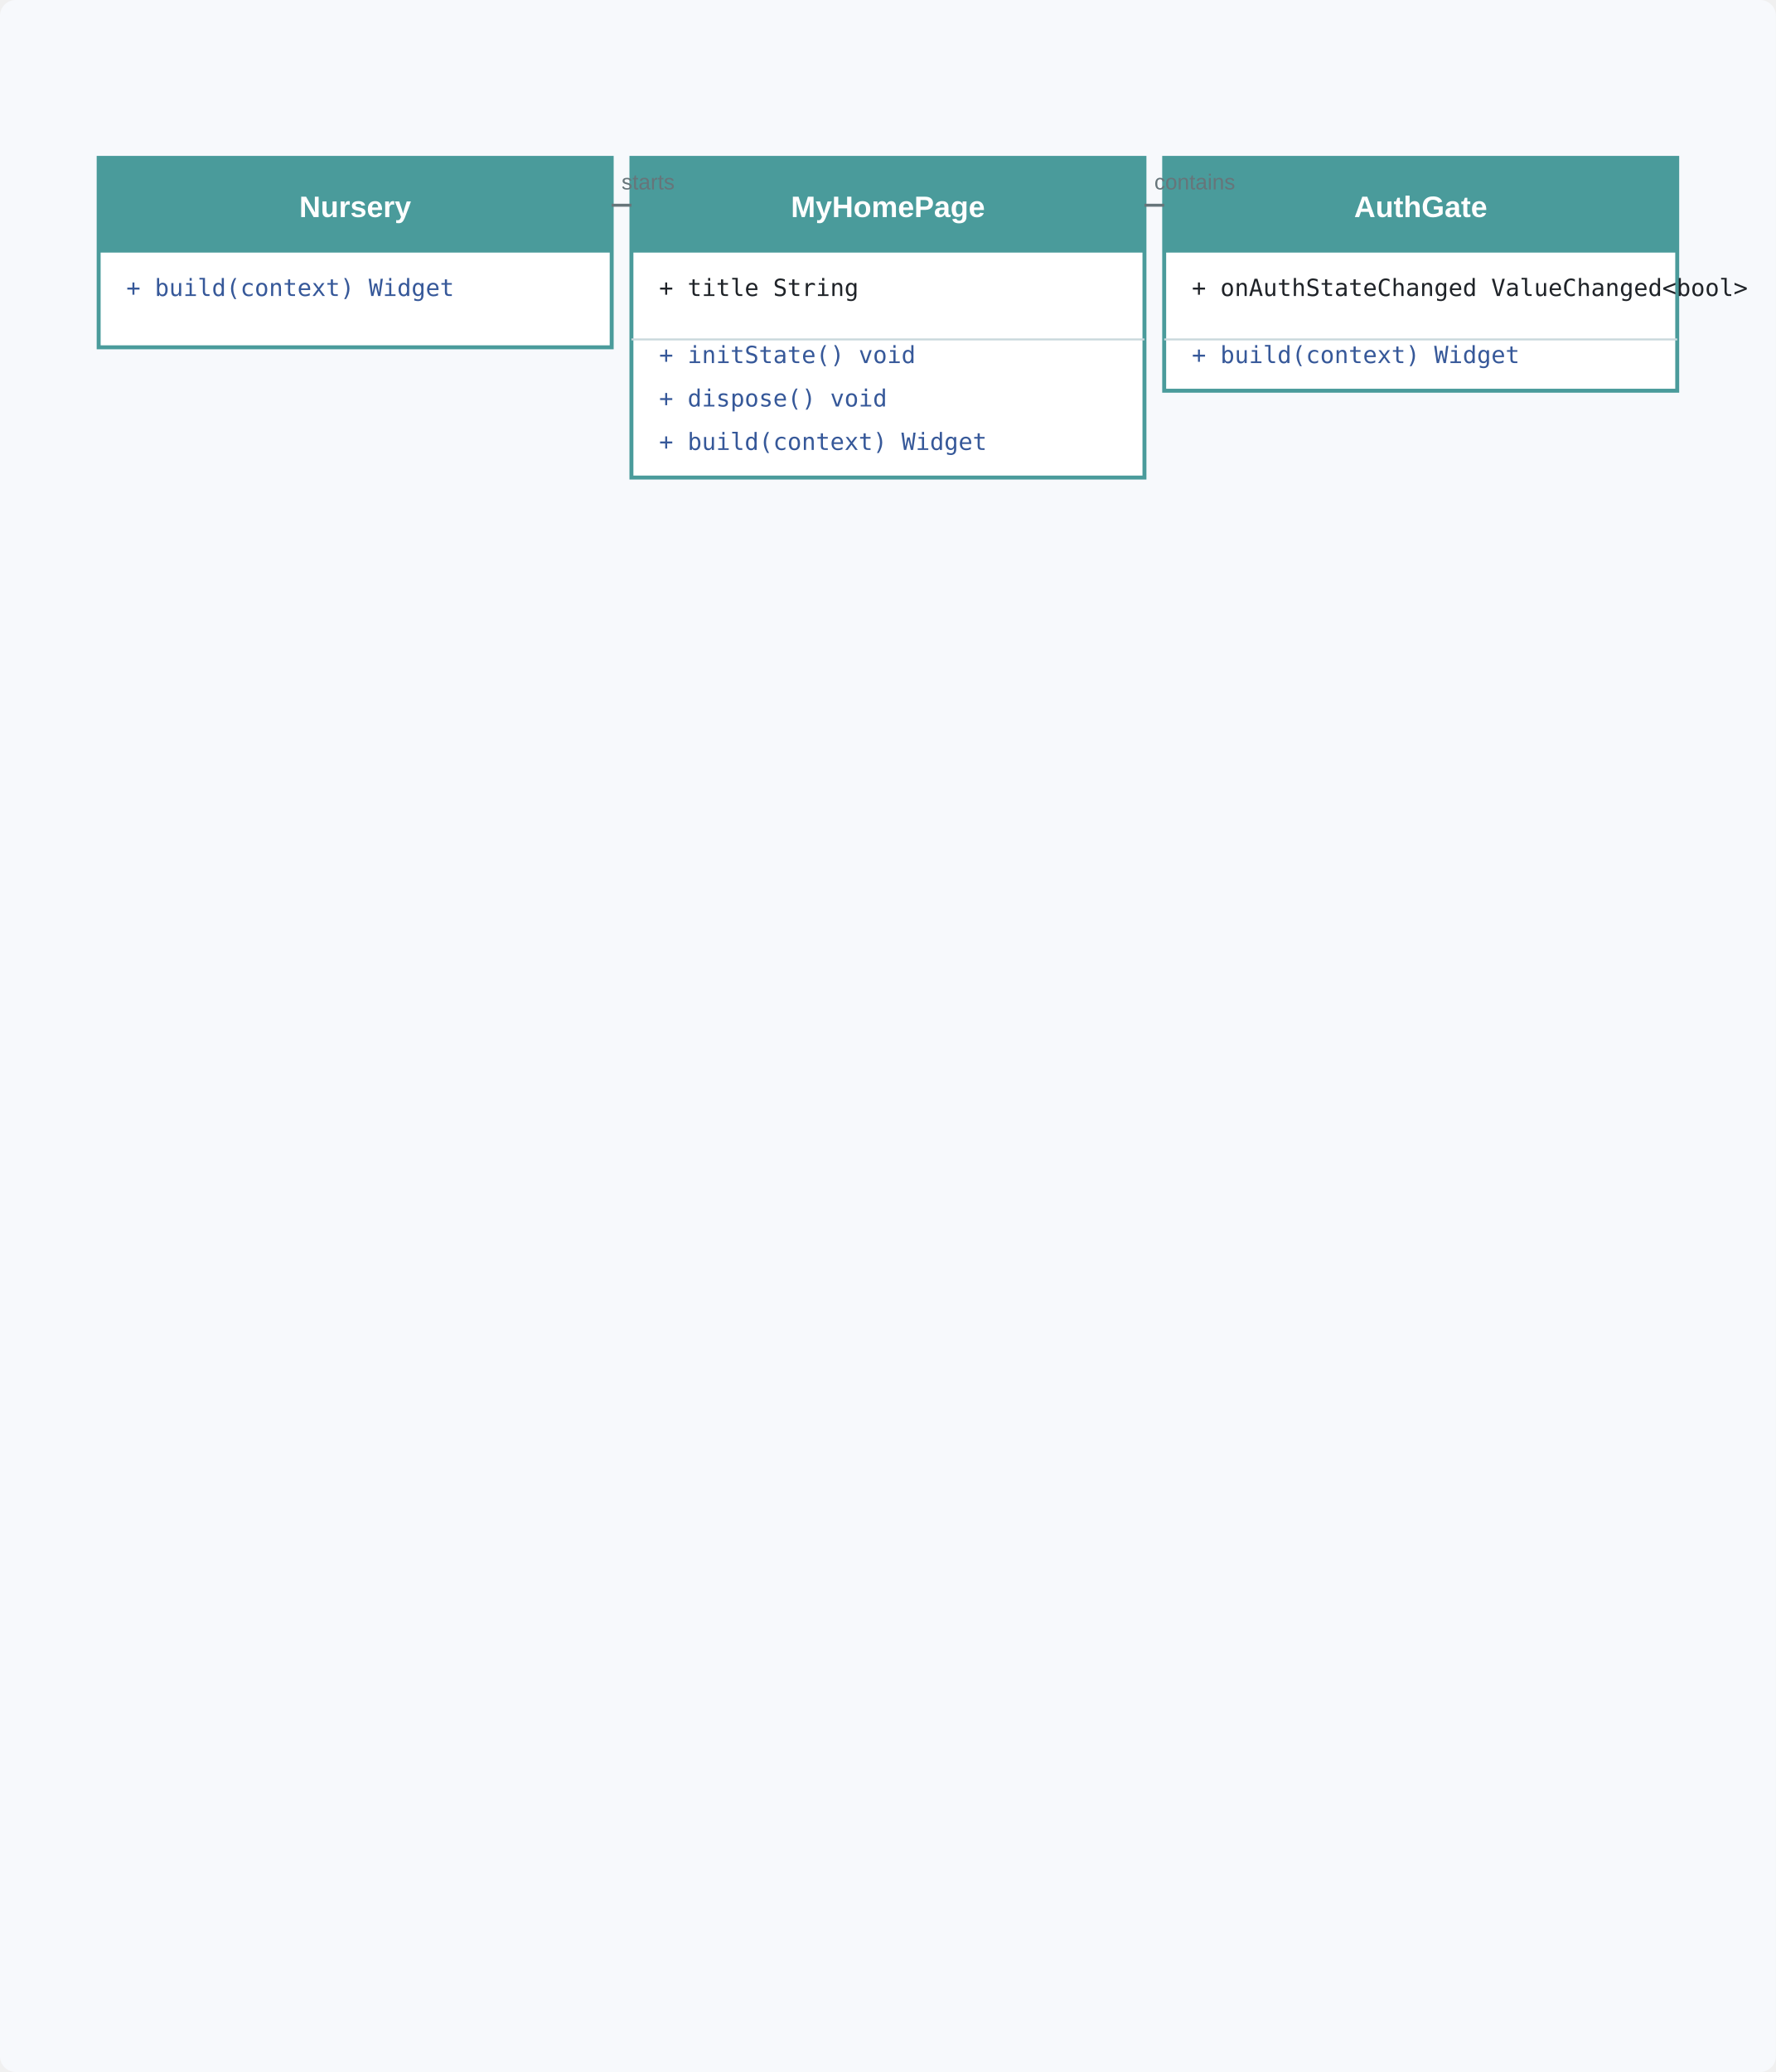
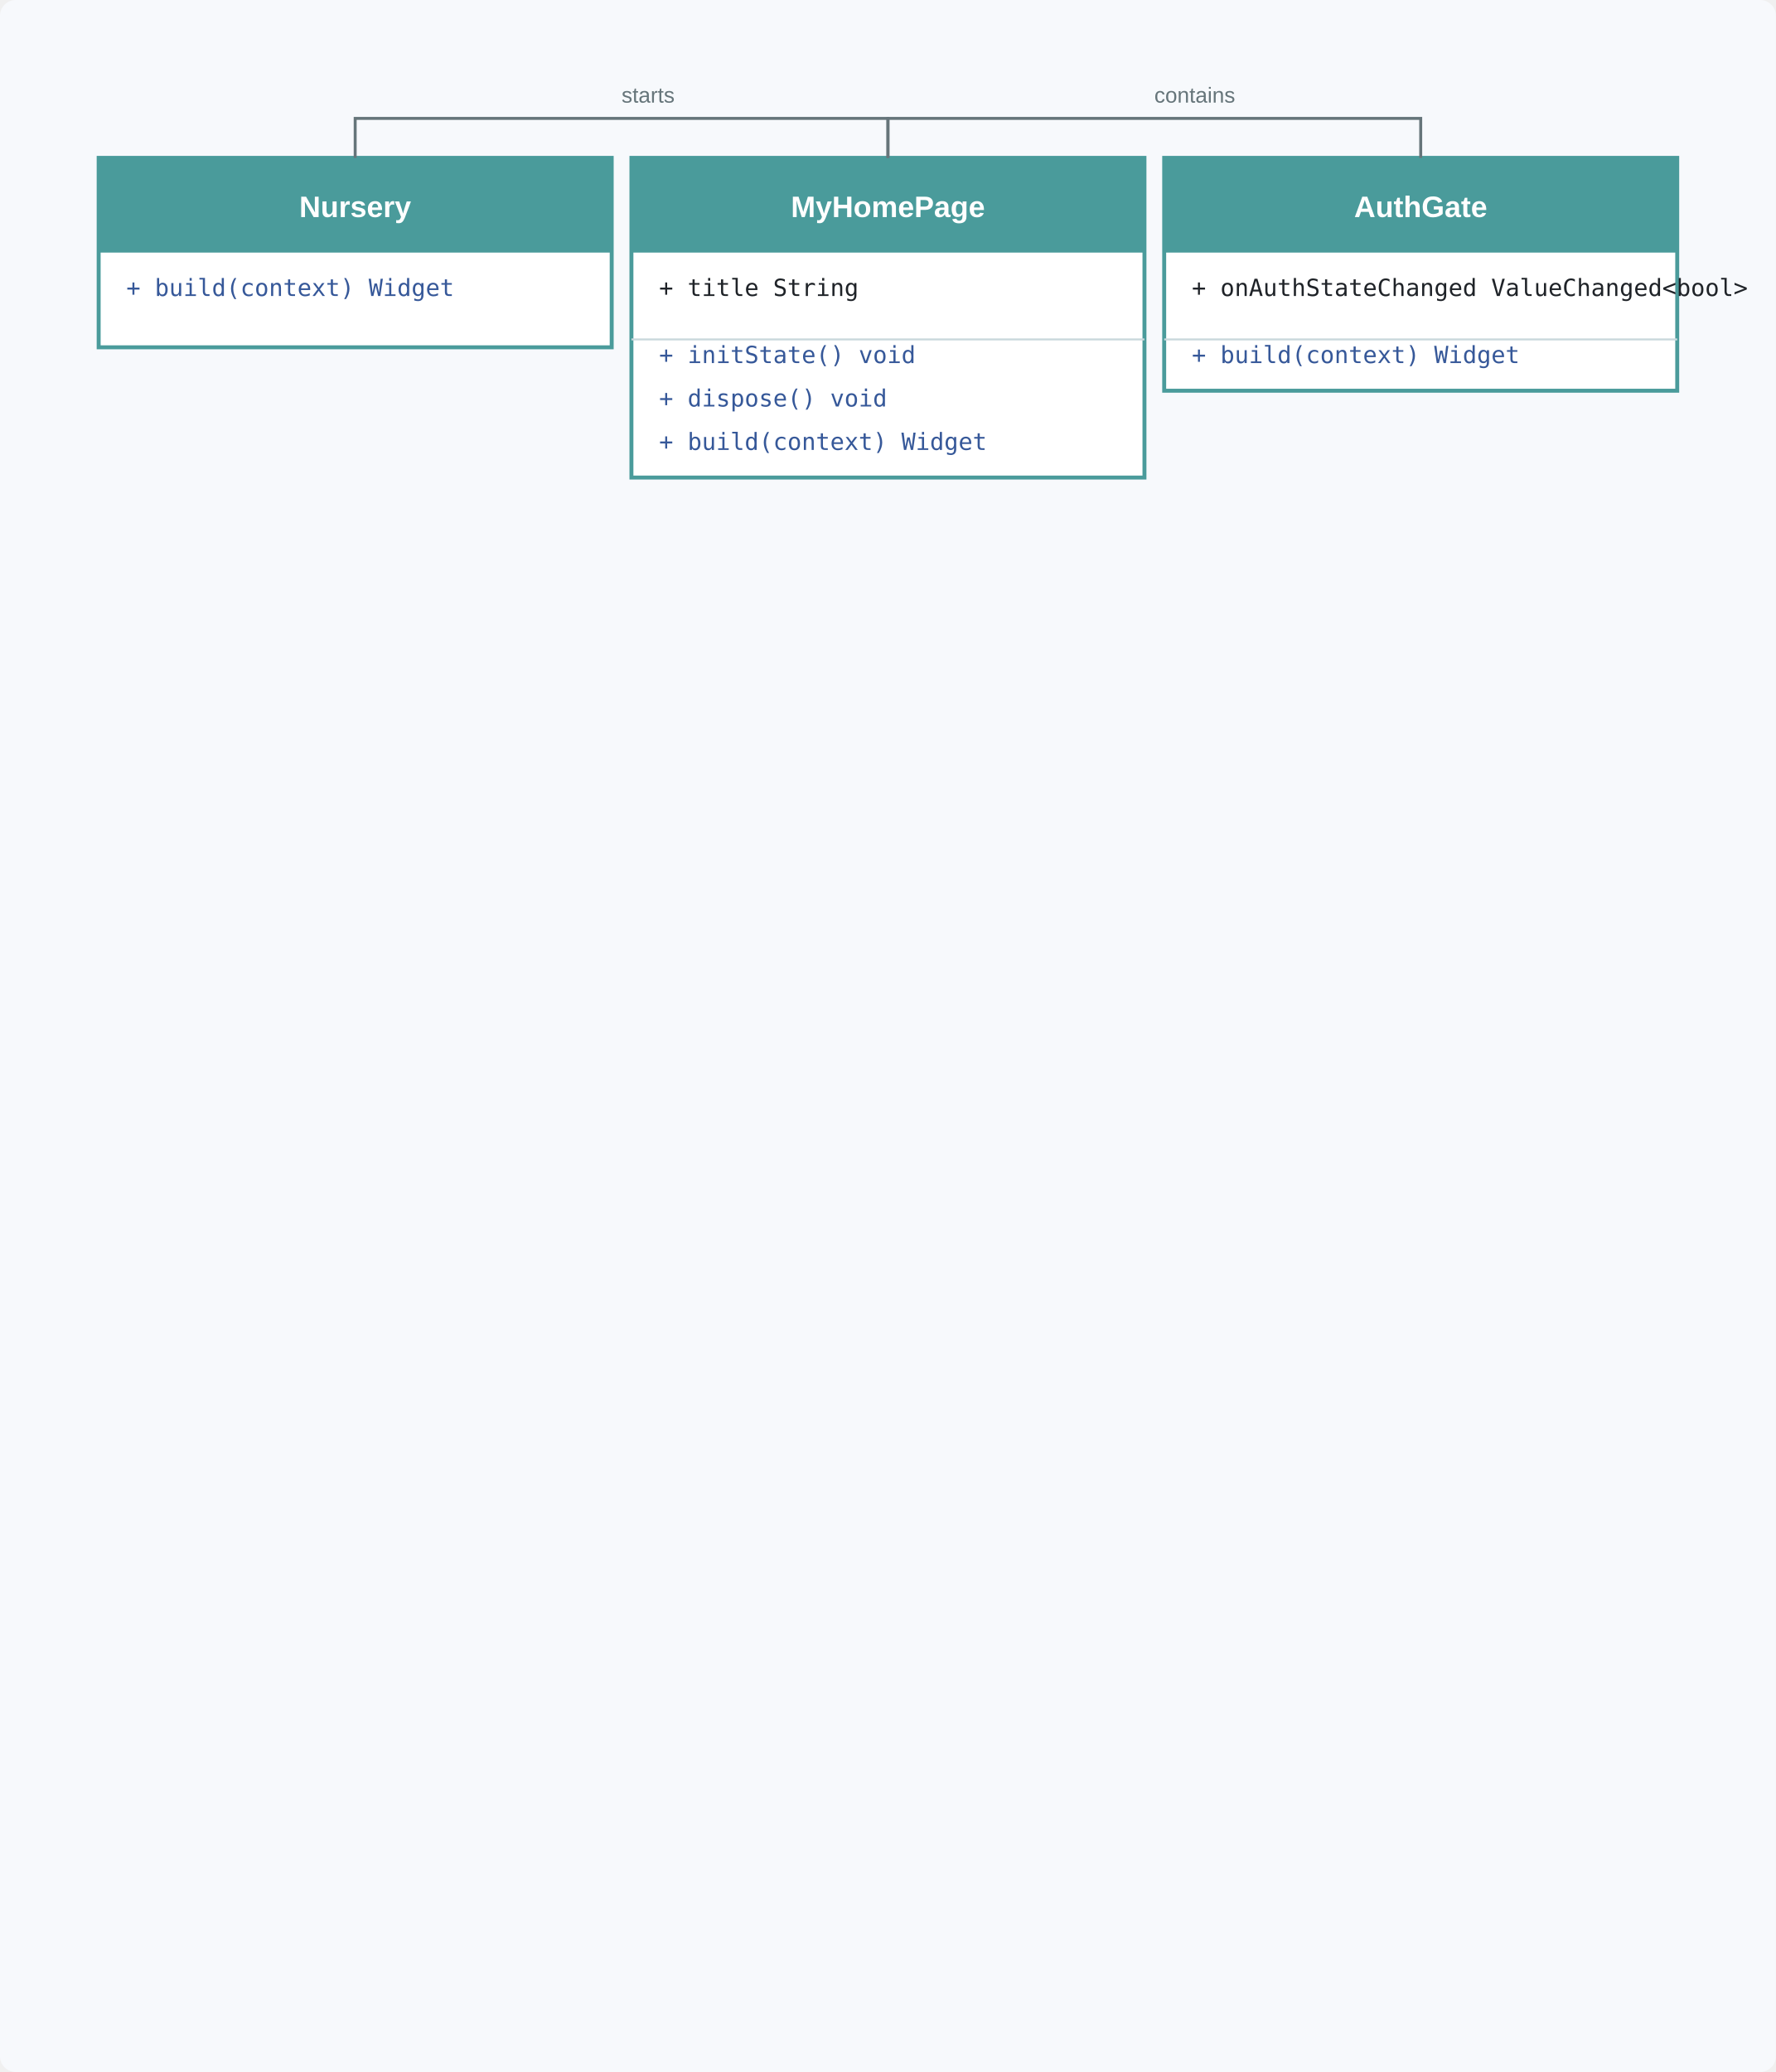
<svg xmlns="http://www.w3.org/2000/svg" width="900" height="1050" viewBox="0 0 900 1050">
  <style>
    .background { fill: #f7f9fc; }
    .system { fill: #ffffff; stroke: #4a9b9b; stroke-width: 3; }
    .system-title { fill: #1f2328; font: 700 21px Arial, sans-serif; }
    .use-case { fill: #ffffff; stroke: #4a9b9b; stroke-width: 2; }
    .use-case-text { fill: #1f2328; font: 13px Arial, sans-serif; }
    .actor { fill: #ffffff; stroke: #1f2328; stroke-width: 3; }
    .actor-text { fill: #1f2328; font: 700 13px Arial, sans-serif; }
    .actor-line { fill: none; stroke: #66757a; stroke-width: 2; }
    .include-line { fill: none; stroke: #4a9b9b; stroke-width: 2; stroke-dasharray: 8 6; }
    .group-title { fill: #1f2328; font: 700 22px Arial, sans-serif; }
    .class-card { fill: #ffffff; stroke: #4a9b9b; stroke-width: 2; }
    .class-header { fill: #4a9b9b; }
    .class-title { fill: #ffffff; font: 700 15px Arial, sans-serif; }
    .class-field { fill: #1f2328; font: 12px monospace; }
    .class-method { fill: #365899; font: 12px monospace; }
    .class-divider { stroke: #c9d8dc; stroke-width: 1; }
    .relation { fill: none; stroke: #66757a; stroke-width: 1.5; }
    .relation-label { fill: #66757a; font: 11px Arial, sans-serif; }
  </style>
  <rect class="background" x="0" y="0" width="900" height="1050" rx="8" />
  <rect class="class-card" x="50" y="80" width="260" height="96" />
  <rect class="class-header" x="50" y="80" width="260" height="48" />
  <text class="class-title" x="180.0" y="110" text-anchor="middle">Nursery</text>
  <text class="class-method" x="64" y="150">+ build(context) Widget</text>
  <rect class="class-card" x="320" y="80" width="260" height="162" />
  <rect class="class-header" x="320" y="80" width="260" height="48" />
  <text class="class-title" x="450.0" y="110" text-anchor="middle">MyHomePage</text>
  <text class="class-field" x="334" y="150">+ title String</text>
  <line class="class-divider" x1="320" y1="172" x2="580" y2="172" />
  <text class="class-method" x="334" y="184">+ initState() void</text>
  <text class="class-method" x="334" y="206">+ dispose() void</text>
  <text class="class-method" x="334" y="228">+ build(context) Widget</text>
  <rect class="class-card" x="590" y="80" width="260" height="118" />
  <rect class="class-header" x="590" y="80" width="260" height="48" />
  <text class="class-title" x="720.0" y="110" text-anchor="middle">AuthGate</text>
  <text class="class-field" x="604" y="150">+ onAuthStateChanged ValueChanged&lt;bool&gt;</text>
  <line class="class-divider" x1="590" y1="172" x2="850" y2="172" />
  <text class="class-method" x="604" y="184">+ build(context) Widget</text>
-   <path class="relation" d="M310 104 H320" />
-   <text class="relation-label" x="315" y="96">starts</text>
-   <path class="relation" d="M580 104 H590" />
-   <text class="relation-label" x="585" y="96">contains</text>
+   <path class="relation" d="M180 80 V60 H450 V80" />
+   <text class="relation-label" x="315" y="52">starts</text>
+   <path class="relation" d="M450 80 V60 H720 V80" />
+   <text class="relation-label" x="585" y="52">contains</text>
</svg>
